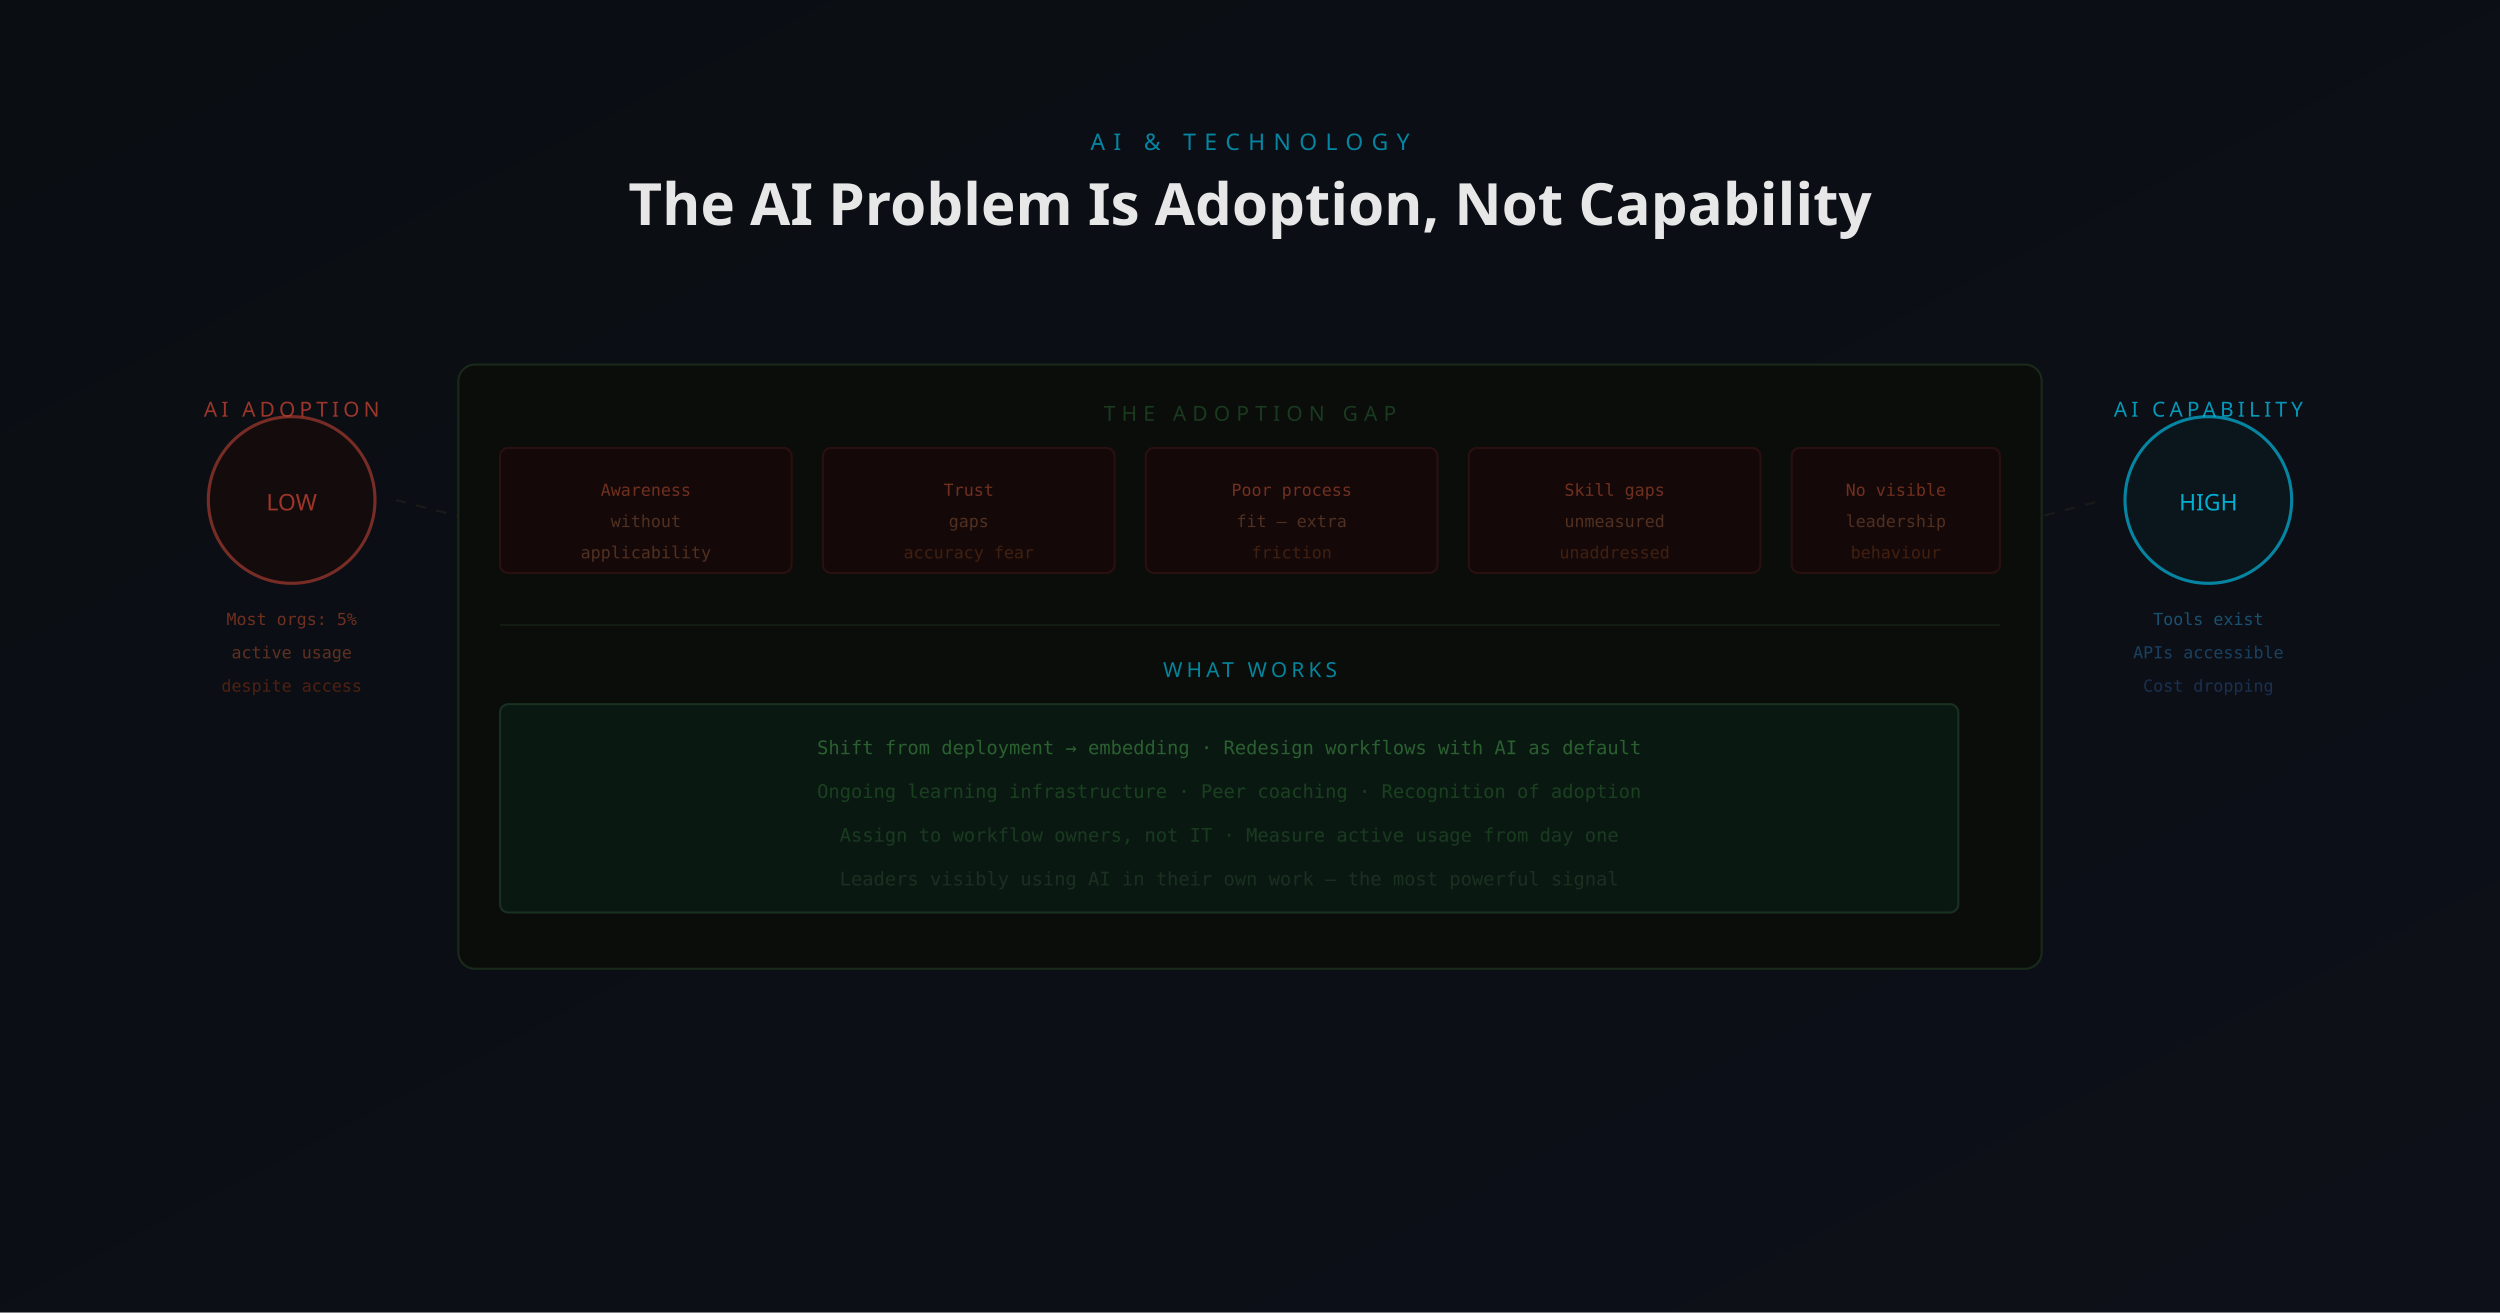
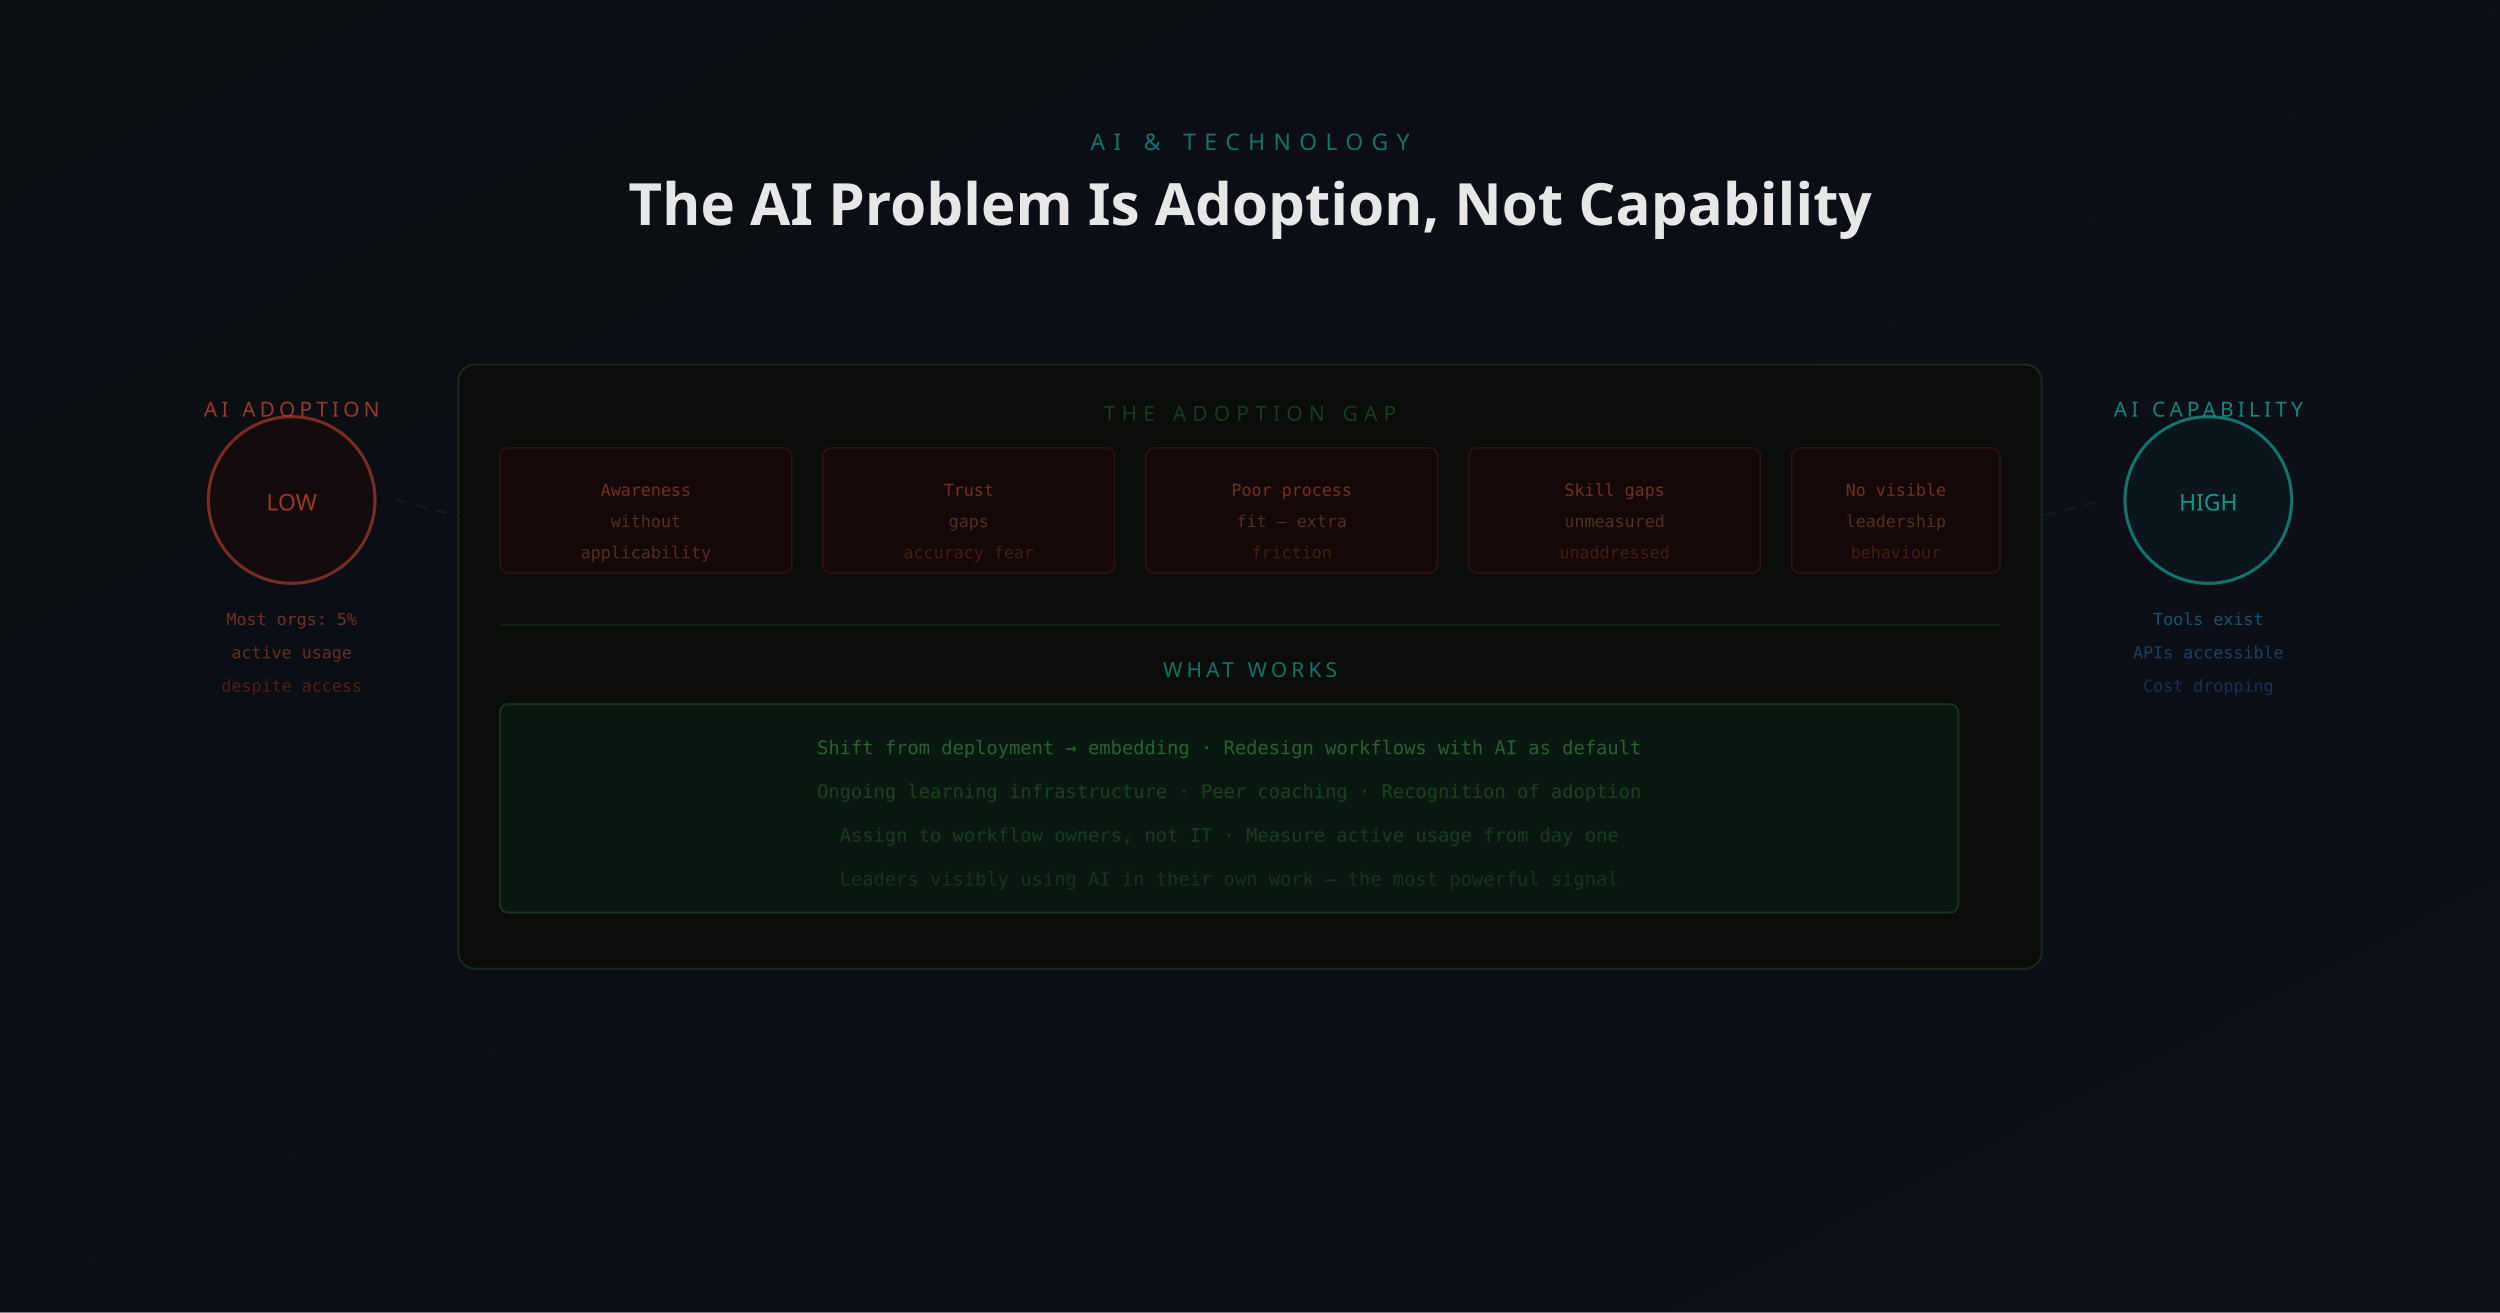
<svg xmlns="http://www.w3.org/2000/svg" viewBox="0 0 1200 630" width="1200" height="630">
  <defs>
    <linearGradient id="bg" x1="0%" y1="0%" x2="100%" y2="100%">
      <stop offset="0%" style="stop-color:#0a0d12" />
      <stop offset="100%" style="stop-color:#0d1018" />
    </linearGradient>
  </defs>
  <rect width="1200" height="630" fill="url(#bg)" />
-   <text x="1060" y="200" font-family="'Space Grotesk', sans-serif" font-size="10" fill="#00D4FF" text-anchor="middle" letter-spacing="2" opacity="0.7">AI CAPABILITY</text>
-   <circle cx="1060" cy="240" r="40" fill="#0a1a20" stroke="#00D4FF" stroke-width="1.5" opacity="0.6" />
-   <text x="1060" y="245" font-family="'Space Grotesk', sans-serif" font-size="11" fill="#00D4FF" text-anchor="middle" opacity="0.8">HIGH</text>
+   <text x="1060" y="200" font-family="'Space Grotesk', sans-serif" font-size="10" fill="#14B8A6" text-anchor="middle" letter-spacing="2" opacity="0.7">AI CAPABILITY</text>
+   <circle cx="1060" cy="240" r="40" fill="#0a1a20" stroke="#14B8A6" stroke-width="1.5" opacity="0.6" />
+   <text x="1060" y="245" font-family="'Space Grotesk', sans-serif" font-size="11" fill="#14B8A6" text-anchor="middle" opacity="0.8">HIGH</text>
  <text x="1060" y="300" font-family="monospace" font-size="8" fill="#1a5070" text-anchor="middle">Tools exist</text>
  <text x="1060" y="316" font-family="monospace" font-size="8" fill="#1a4060" text-anchor="middle">APIs accessible</text>
  <text x="1060" y="332" font-family="monospace" font-size="8" fill="#1a3050" text-anchor="middle">Cost dropping</text>
  <text x="140" y="200" font-family="'Space Grotesk', sans-serif" font-size="10" fill="#c04030" text-anchor="middle" letter-spacing="2" opacity="0.8">AI ADOPTION</text>
  <circle cx="140" cy="240" r="40" fill="#1a0808" stroke="#c04030" stroke-width="1.5" opacity="0.6" />
  <text x="140" y="245" font-family="'Space Grotesk', sans-serif" font-size="11" fill="#c04030" text-anchor="middle" opacity="0.8">LOW</text>
  <text x="140" y="300" font-family="monospace" font-size="8" fill="#703020" text-anchor="middle">Most orgs: 5%</text>
  <text x="140" y="316" font-family="monospace" font-size="8" fill="#603020" text-anchor="middle">active usage</text>
  <text x="140" y="332" font-family="monospace" font-size="8" fill="#502010" text-anchor="middle">despite access</text>
  <line x1="190" y1="240" x2="480" y2="315" stroke="#1a1a1a" stroke-width="1" stroke-dasharray="5,5" />
  <line x1="720" y1="315" x2="1010" y2="240" stroke="#1a1a1a" stroke-width="1" stroke-dasharray="5,5" />
  <rect x="220" y="175" width="760" height="290" rx="8" fill="#0a0d0a" stroke="#1a2a1a" stroke-width="1" />
  <text x="600" y="202" font-family="'Space Grotesk', sans-serif" font-size="10" fill="#1a3a20" text-anchor="middle" letter-spacing="3">THE ADOPTION GAP</text>
  <rect x="240" y="215" width="140" height="60" rx="4" fill="#150808" stroke="#2a1010" stroke-width="1" />
  <text x="310" y="238" font-family="monospace" font-size="8" fill="#703020" text-anchor="middle">Awareness</text>
  <text x="310" y="253" font-family="monospace" font-size="8" fill="#503020" text-anchor="middle">without</text>
  <text x="310" y="268" font-family="monospace" font-size="8" fill="#503020" text-anchor="middle">applicability</text>
  <rect x="395" y="215" width="140" height="60" rx="4" fill="#150808" stroke="#2a1010" stroke-width="1" />
  <text x="465" y="238" font-family="monospace" font-size="8" fill="#703020" text-anchor="middle">Trust</text>
  <text x="465" y="253" font-family="monospace" font-size="8" fill="#503020" text-anchor="middle">gaps</text>
  <text x="465" y="268" font-family="monospace" font-size="8" fill="#402010" text-anchor="middle">accuracy fear</text>
  <rect x="550" y="215" width="140" height="60" rx="4" fill="#150808" stroke="#2a1010" stroke-width="1" />
  <text x="620" y="238" font-family="monospace" font-size="8" fill="#703020" text-anchor="middle">Poor process</text>
  <text x="620" y="253" font-family="monospace" font-size="8" fill="#503020" text-anchor="middle">fit — extra</text>
  <text x="620" y="268" font-family="monospace" font-size="8" fill="#402010" text-anchor="middle">friction</text>
  <rect x="705" y="215" width="140" height="60" rx="4" fill="#150808" stroke="#2a1010" stroke-width="1" />
  <text x="775" y="238" font-family="monospace" font-size="8" fill="#703020" text-anchor="middle">Skill gaps</text>
  <text x="775" y="253" font-family="monospace" font-size="8" fill="#503020" text-anchor="middle">unmeasured</text>
  <text x="775" y="268" font-family="monospace" font-size="8" fill="#402010" text-anchor="middle">unaddressed</text>
  <rect x="860" y="215" width="100" height="60" rx="4" fill="#150808" stroke="#2a1010" stroke-width="1" />
  <text x="910" y="238" font-family="monospace" font-size="8" fill="#703020" text-anchor="middle">No visible</text>
  <text x="910" y="253" font-family="monospace" font-size="8" fill="#503020" text-anchor="middle">leadership</text>
  <text x="910" y="268" font-family="monospace" font-size="8" fill="#402010" text-anchor="middle">behaviour</text>
  <line x1="240" y1="300" x2="960" y2="300" stroke="#1a2a1a" stroke-width="0.5" />
-   <text x="600" y="325" font-family="'Space Grotesk', sans-serif" font-size="10" fill="#00D4FF" text-anchor="middle" letter-spacing="2" opacity="0.6">WHAT WORKS</text>
+   <text x="600" y="325" font-family="'Space Grotesk', sans-serif" font-size="10" fill="#14B8A6" text-anchor="middle" letter-spacing="2" opacity="0.6">WHAT WORKS</text>
  <rect x="240" y="338" width="700" height="100" rx="4" fill="#0a1812" stroke="#1a3020" stroke-width="1" />
  <text x="590" y="362" font-family="monospace" font-size="9" fill="#2a6030" text-anchor="middle">Shift from deployment → embedding · Redesign workflows with AI as default</text>
  <text x="590" y="383" font-family="monospace" font-size="9" fill="#1a4020" text-anchor="middle">Ongoing learning infrastructure · Peer coaching · Recognition of adoption</text>
  <text x="590" y="404" font-family="monospace" font-size="9" fill="#1a3a20" text-anchor="middle">Assign to workflow owners, not IT · Measure active usage from day one</text>
  <text x="590" y="425" font-family="monospace" font-size="9" fill="#1a3020" text-anchor="middle">Leaders visibly using AI in their own work — the most powerful signal</text>
-   <text x="600" y="72" font-family="'Space Grotesk', sans-serif" font-size="11" fill="#00D4FF" opacity="0.6" letter-spacing="4" text-anchor="middle">AI &amp; TECHNOLOGY</text>
+   <text x="600" y="72" font-family="'Space Grotesk', sans-serif" font-size="11" fill="#14B8A6" opacity="0.6" letter-spacing="4" text-anchor="middle">AI &amp; TECHNOLOGY</text>
  <text x="600" y="108" font-family="'Space Grotesk', sans-serif" font-size="28" font-weight="700" fill="#fff" opacity="0.9" text-anchor="middle">The AI Problem Is Adoption, Not Capability</text>
</svg>
